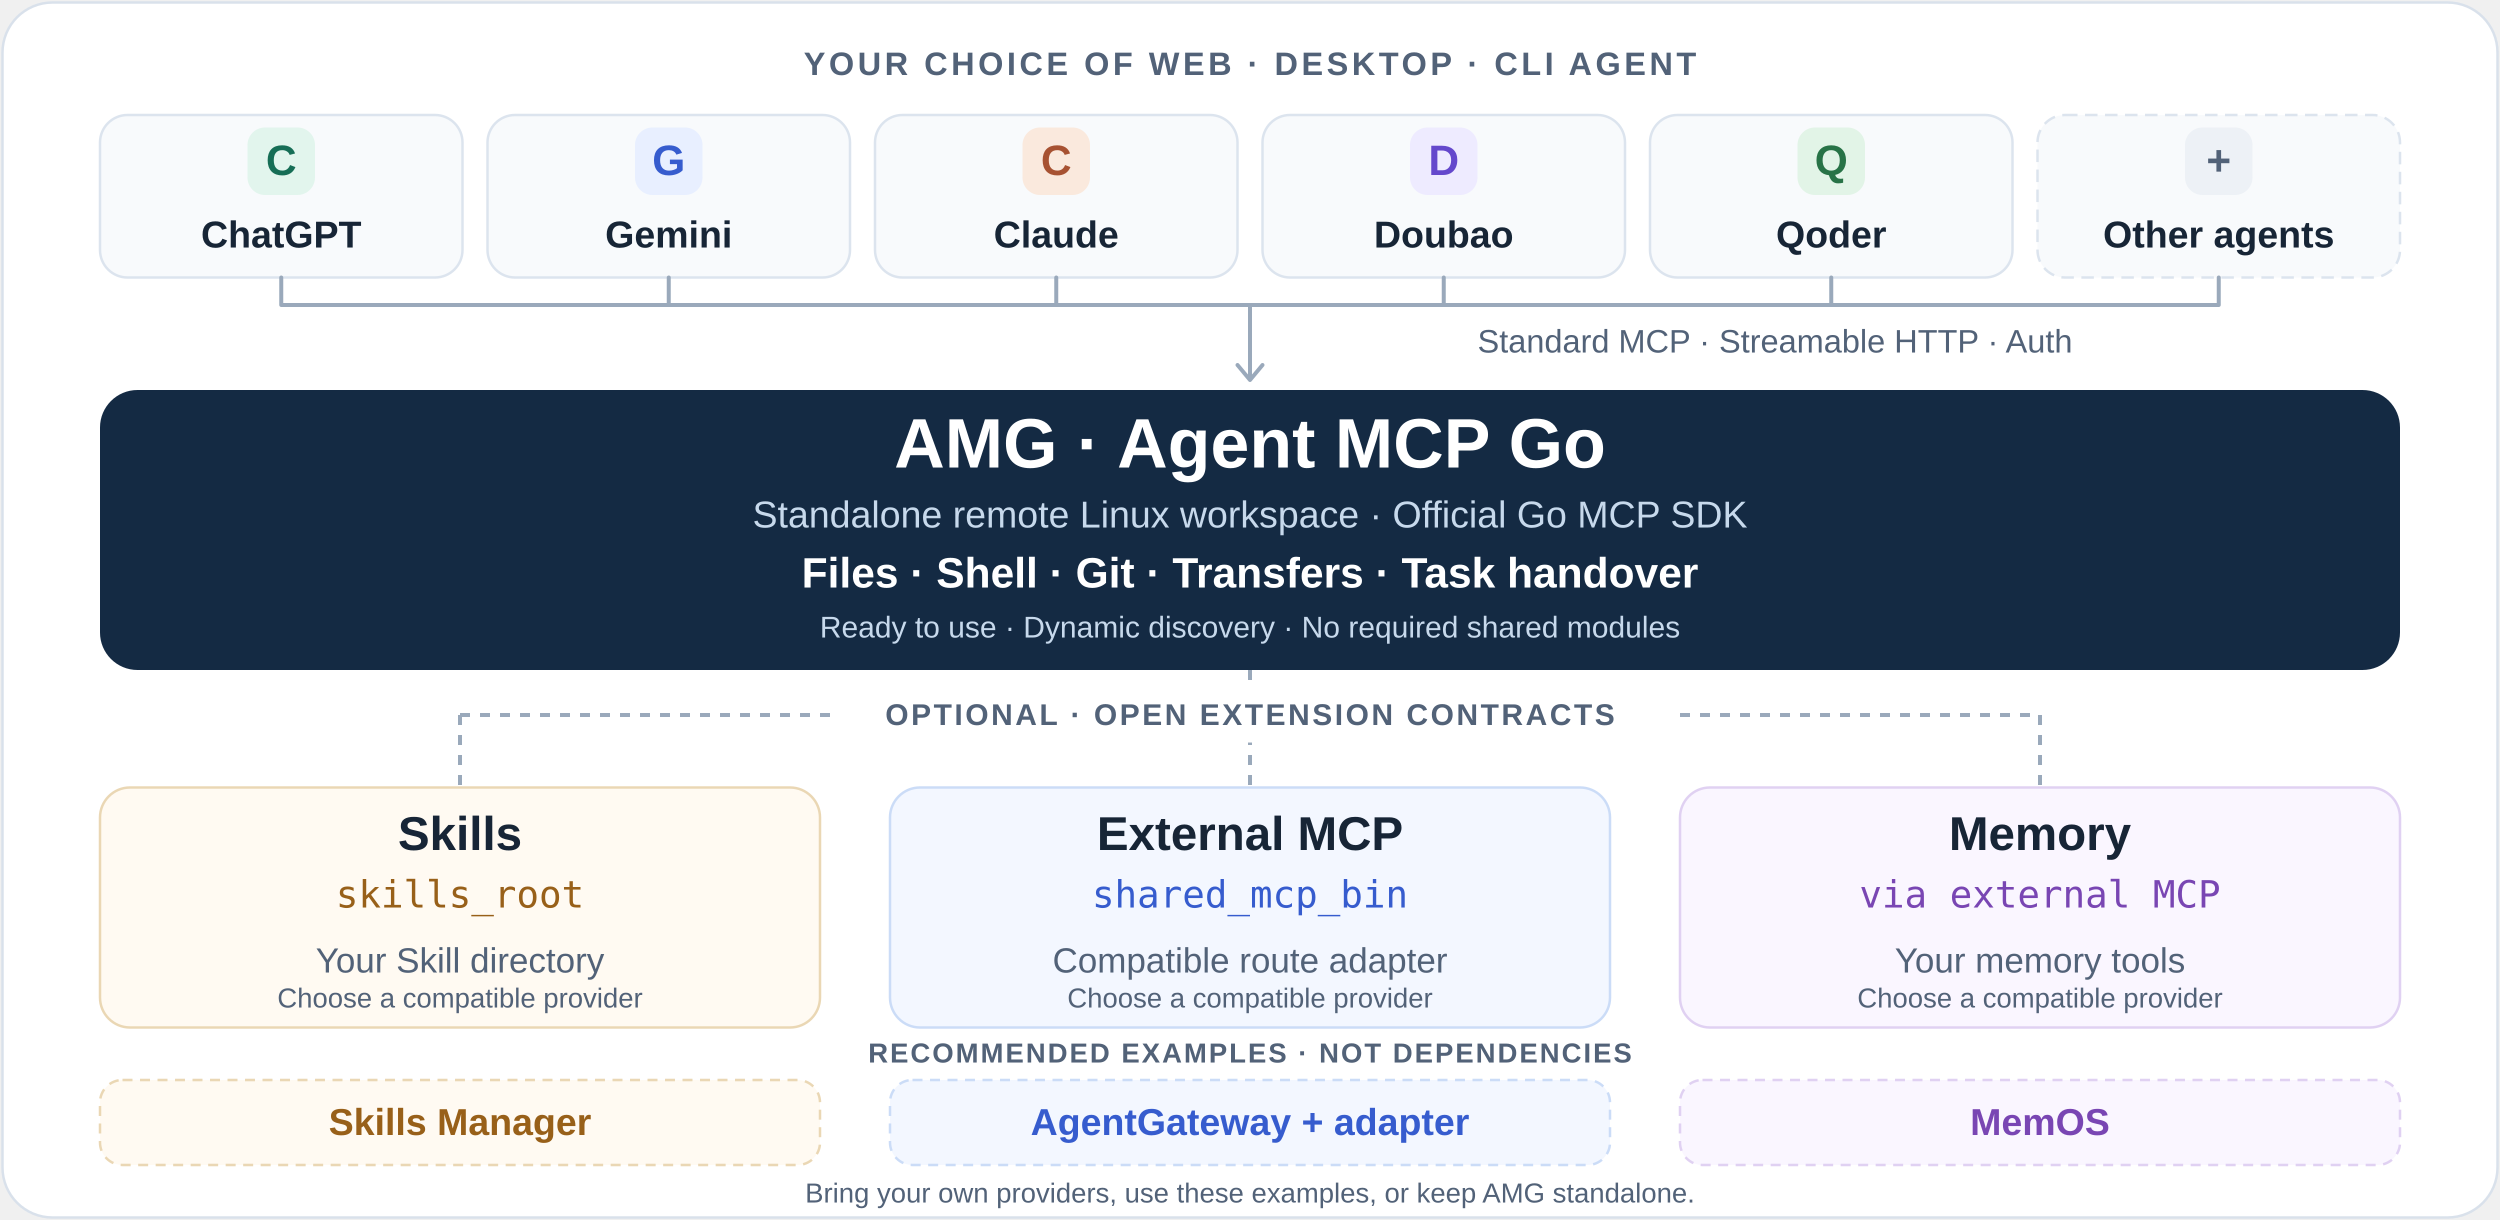
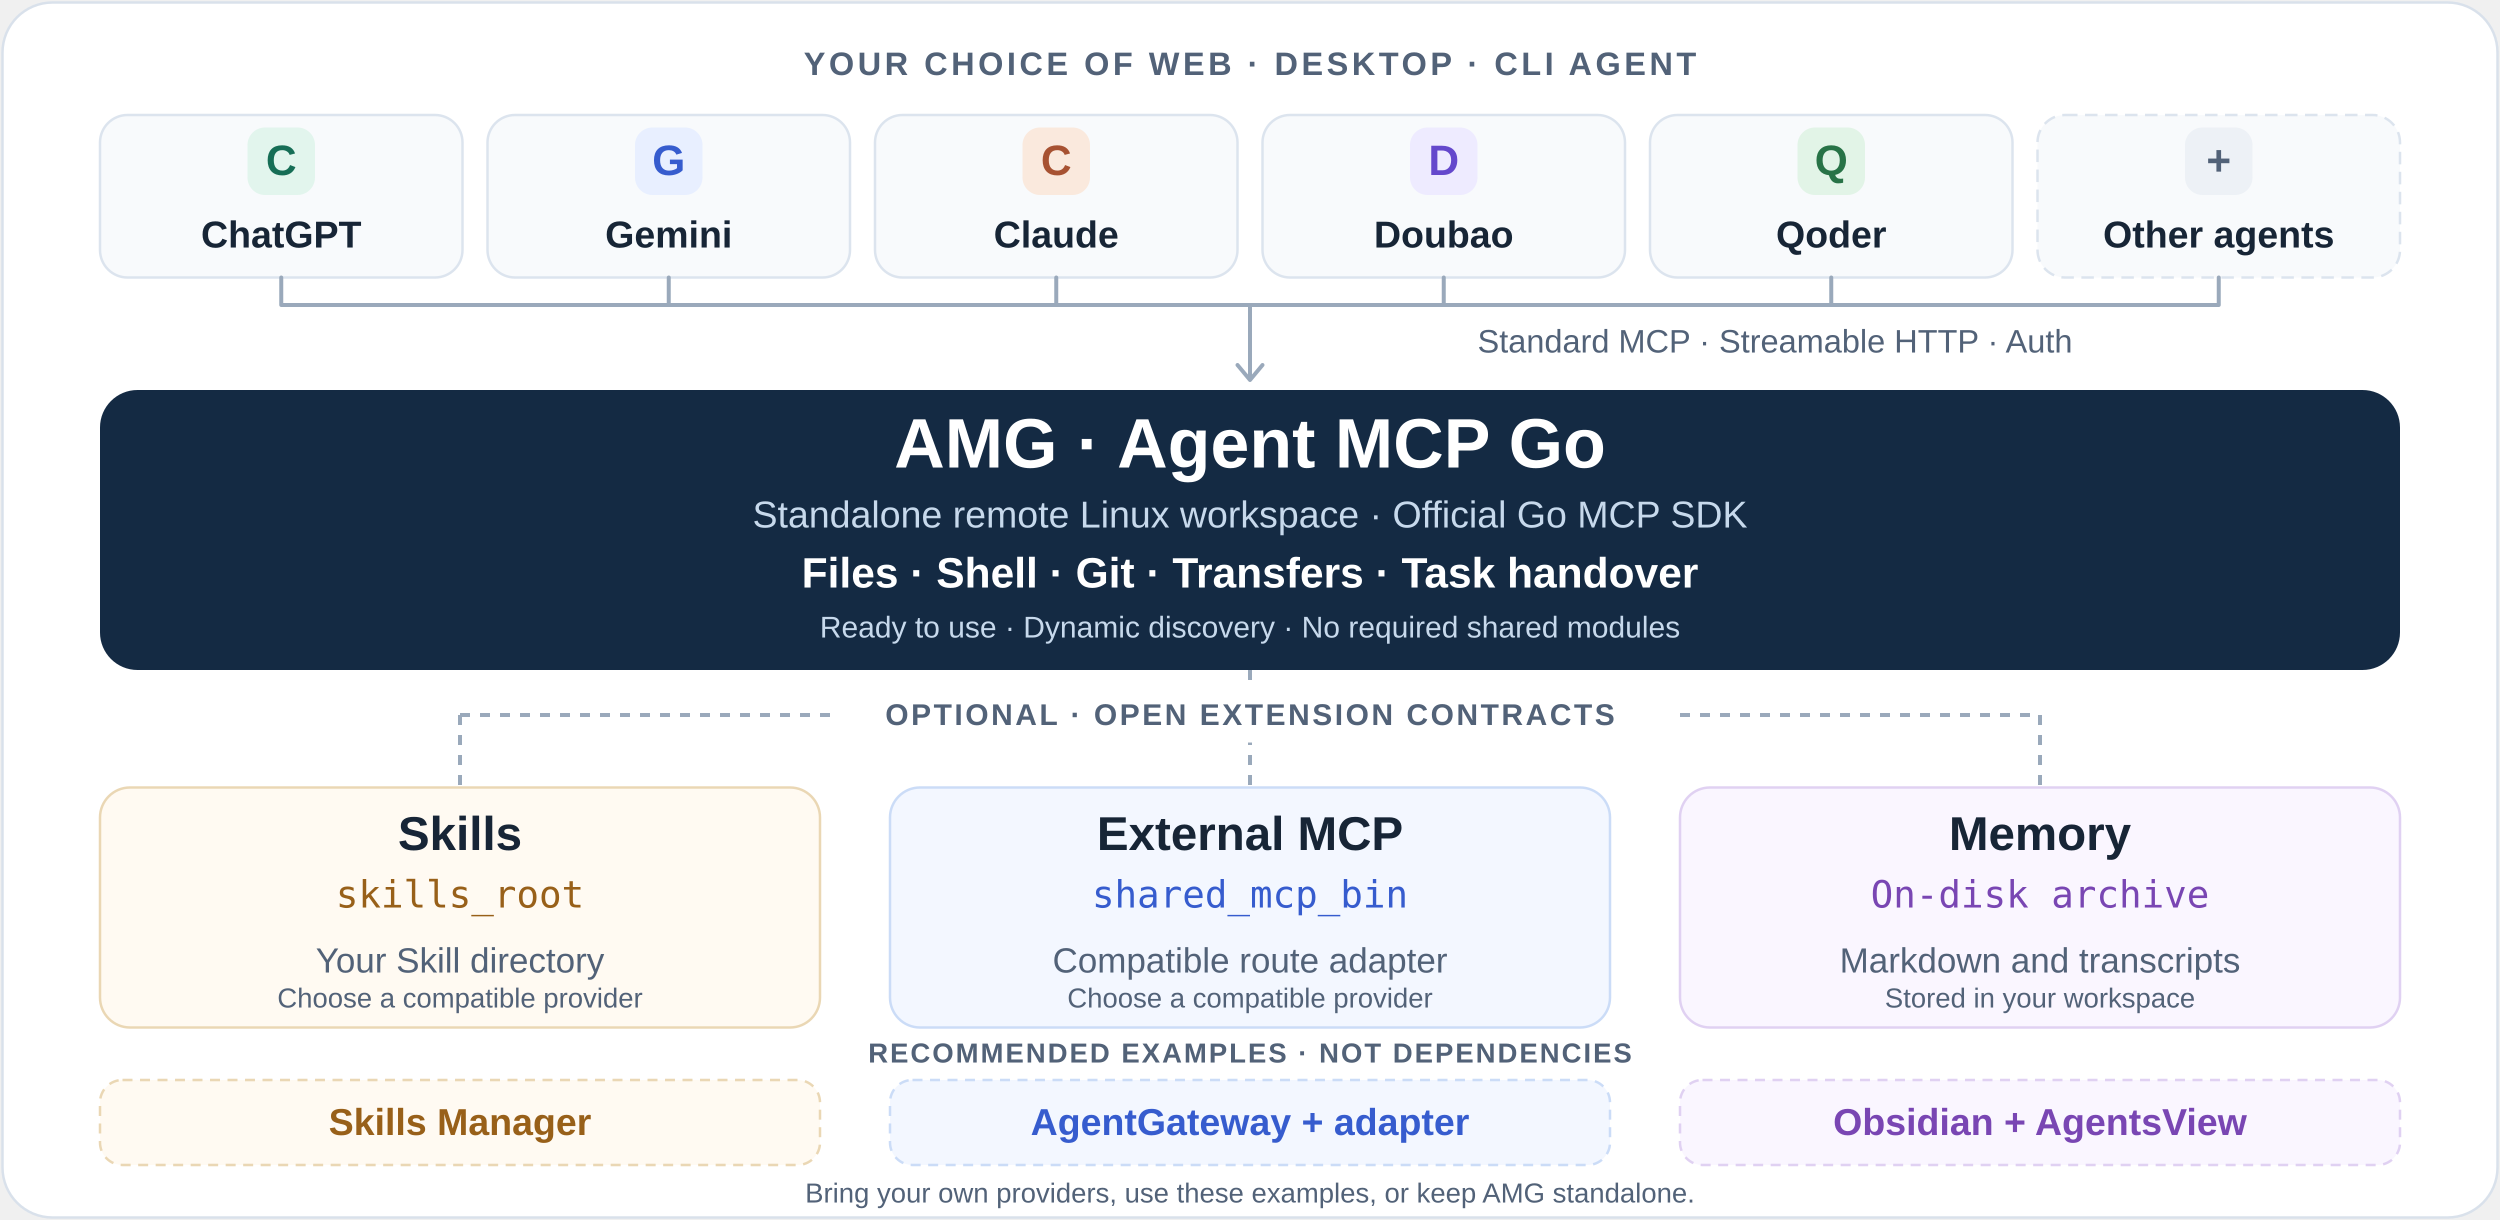
<svg xmlns="http://www.w3.org/2000/svg" width="1000" height="488" viewBox="0 0 1000 488" role="img" aria-labelledby="title desc">
  <rect x="1" y="1" width="998" height="486" rx="20" fill="#ffffff" stroke="#d9e1eb" />
  <g font-family="system-ui, -apple-system, BlinkMacSystemFont, Segoe UI, Arial, sans-serif" text-anchor="middle">
    <text x="500" y="30" font-size="13" font-weight="700" letter-spacing="1.4" fill="#526278">YOUR CHOICE OF WEB · DESKTOP · CLI AGENT</text>
    <rect x="40" y="46" width="145" height="65" rx="11" fill="#f8fafc" stroke="#dce4ee" />
    <rect x="99" y="51" width="27" height="27" rx="7" fill="#e2f5ed" />
    <text x="112.5" y="70" font-size="17" font-weight="700" fill="#166e56">C</text>
    <text x="112.5" y="99" font-size="15" font-weight="600" fill="#172536">ChatGPT</text>
    <rect x="195" y="46" width="145" height="65" rx="11" fill="#f8fafc" stroke="#dce4ee" />
    <rect x="254" y="51" width="27" height="27" rx="7" fill="#e8efff" />
    <text x="267.5" y="70" font-size="17" font-weight="700" fill="#365cce">G</text>
    <text x="267.5" y="99" font-size="15" font-weight="600" fill="#172536">Gemini</text>
    <rect x="350" y="46" width="145" height="65" rx="11" fill="#f8fafc" stroke="#dce4ee" />
    <rect x="409" y="51" width="27" height="27" rx="7" fill="#fae9dd" />
    <text x="422.5" y="70" font-size="17" font-weight="700" fill="#a75232">C</text>
    <text x="422.5" y="99" font-size="15" font-weight="600" fill="#172536">Claude</text>
    <rect x="505" y="46" width="145" height="65" rx="11" fill="#f8fafc" stroke="#dce4ee" />
    <rect x="564" y="51" width="27" height="27" rx="7" fill="#eeebff" />
    <text x="577.5" y="70" font-size="17" font-weight="700" fill="#6448cc">D</text>
    <text x="577.5" y="99" font-size="15" font-weight="600" fill="#172536">Doubao</text>
    <rect x="660" y="46" width="145" height="65" rx="11" fill="#f8fafc" stroke="#dce4ee" />
    <rect x="719" y="51" width="27" height="27" rx="7" fill="#e2f4e7" />
    <text x="732.5" y="70" font-size="17" font-weight="700" fill="#287347">Q</text>
    <text x="732.5" y="99" font-size="15" font-weight="600" fill="#172536">Qoder</text>
    <rect x="815" y="46" width="145" height="65" rx="11" fill="#f8fafc" stroke="#dce4ee" stroke-dasharray="5 3" />
    <rect x="874" y="51" width="27" height="27" rx="7" fill="#edf1f6" />
    <text x="887.5" y="70" font-size="17" font-weight="700" fill="#526278">+</text>
    <text x="887.5" y="99" font-size="15" font-weight="600" fill="#172536">Other agents</text>
    <g fill="none" stroke="#9aa9bb" stroke-width="1.6" stroke-linecap="round" stroke-linejoin="round">
      <path d="M112.5 111V122H887.5V111 M267.5 111V122 M422.5 111V122 M577.5 111V122 M732.5 111V122 M500 122V152 M495 146l5 6 5-6" />
    </g>
    <rect x="535" y="126" width="350" height="22" rx="5" fill="#fff" />
    <text x="710" y="141" font-size="13" fill="#526278">Standard MCP · Streamable HTTP · Auth</text>
    <rect x="40" y="156" width="920" height="112" rx="15" fill="#142a43" />
    <text x="500" y="187" font-size="28" font-weight="700" fill="#ffffff">AMG · Agent MCP Go</text>
    <text x="500" y="211" font-size="15" fill="#c7d9ec">Standalone remote Linux workspace · Official Go MCP SDK</text>
    <text x="500" y="235" font-size="17" font-weight="600" fill="#ffffff">Files · Shell · Git · Transfers · Task handover</text>
    <text x="500" y="255" font-size="12" fill="#c7d9ec">Ready to use · Dynamic discovery · No required shared modules</text>
    <path d="M500 268V286 M184 286H816 M184 286V315 M500 286V315 M816 286V315" fill="none" stroke="#9aa9bb" stroke-width="1.6" stroke-dasharray="4 4" />
    <rect x="332" y="275" width="336" height="22" rx="5" fill="#fff" />
    <text x="500" y="290" font-size="12" font-weight="700" letter-spacing="1" fill="#526278">OPTIONAL · OPEN EXTENSION CONTRACTS</text>
    <rect x="40" y="315" width="288" height="96" rx="12" fill="#fffaf2" stroke="#ead7b4" />
    <text x="184" y="340" font-size="19" font-weight="700" fill="#172536">Skills</text>
    <text x="184" y="363" font-size="15" font-family="monospace" fill="#986019">skills_root</text>
    <text x="184" y="389" font-size="14" fill="#526278">Your Skill directory</text>
    <text x="184" y="403" font-size="11" fill="#526278">Choose a compatible provider</text>
    <rect x="40" y="432" width="288" height="34" rx="9" fill="#fffaf2" stroke="#ead7b4" stroke-dasharray="4 3" />
    <text x="184" y="454" font-size="15" font-weight="600" fill="#986019">Skills Manager</text>
    <rect x="356" y="315" width="288" height="96" rx="12" fill="#f3f7ff" stroke="#cbdcf7" />
    <text x="500" y="340" font-size="19" font-weight="700" fill="#172536">External MCP</text>
    <text x="500" y="363" font-size="15" font-family="monospace" fill="#365cce">shared_mcp_bin</text>
    <text x="500" y="389" font-size="14" fill="#526278">Compatible route adapter</text>
    <text x="500" y="403" font-size="11" fill="#526278">Choose a compatible provider</text>
    <rect x="356" y="432" width="288" height="34" rx="9" fill="#f3f7ff" stroke="#cbdcf7" stroke-dasharray="4 3" />
    <text x="500" y="454" font-size="15" font-weight="600" fill="#365cce">AgentGateway + adapter</text>
    <rect x="672" y="315" width="288" height="96" rx="12" fill="#faf6ff" stroke="#e0d1f2" />
    <text x="816" y="340" font-size="19" font-weight="700" fill="#172536">Memory</text>
-     <text x="816" y="363" font-size="15" font-family="monospace" fill="#7946b3">via external MCP</text>
-     <text x="816" y="389" font-size="14" fill="#526278">Your memory tools</text>
-     <text x="816" y="403" font-size="11" fill="#526278">Choose a compatible provider</text>
+     <text x="816" y="363" font-size="15" font-family="monospace" fill="#7946b3">On-disk archive</text>
+     <text x="816" y="389" font-size="14" fill="#526278">Markdown and transcripts</text>
+     <text x="816" y="403" font-size="11" fill="#526278">Stored in your workspace</text>
    <rect x="672" y="432" width="288" height="34" rx="9" fill="#faf6ff" stroke="#e0d1f2" stroke-dasharray="4 3" />
-     <text x="816" y="454" font-size="15" font-weight="600" fill="#7946b3">MemOS</text>
+     <text x="816" y="454" font-size="15" font-weight="600" fill="#7946b3">Obsidian + AgentsView</text>
    <text x="500" y="425" font-size="11" font-weight="700" letter-spacing=".8" fill="#526278">RECOMMENDED EXAMPLES · NOT DEPENDENCIES</text>
    <text x="500" y="481" font-size="11" fill="#526278">Bring your own providers, use these examples, or keep AMG standalone.</text>
  </g>
</svg>
